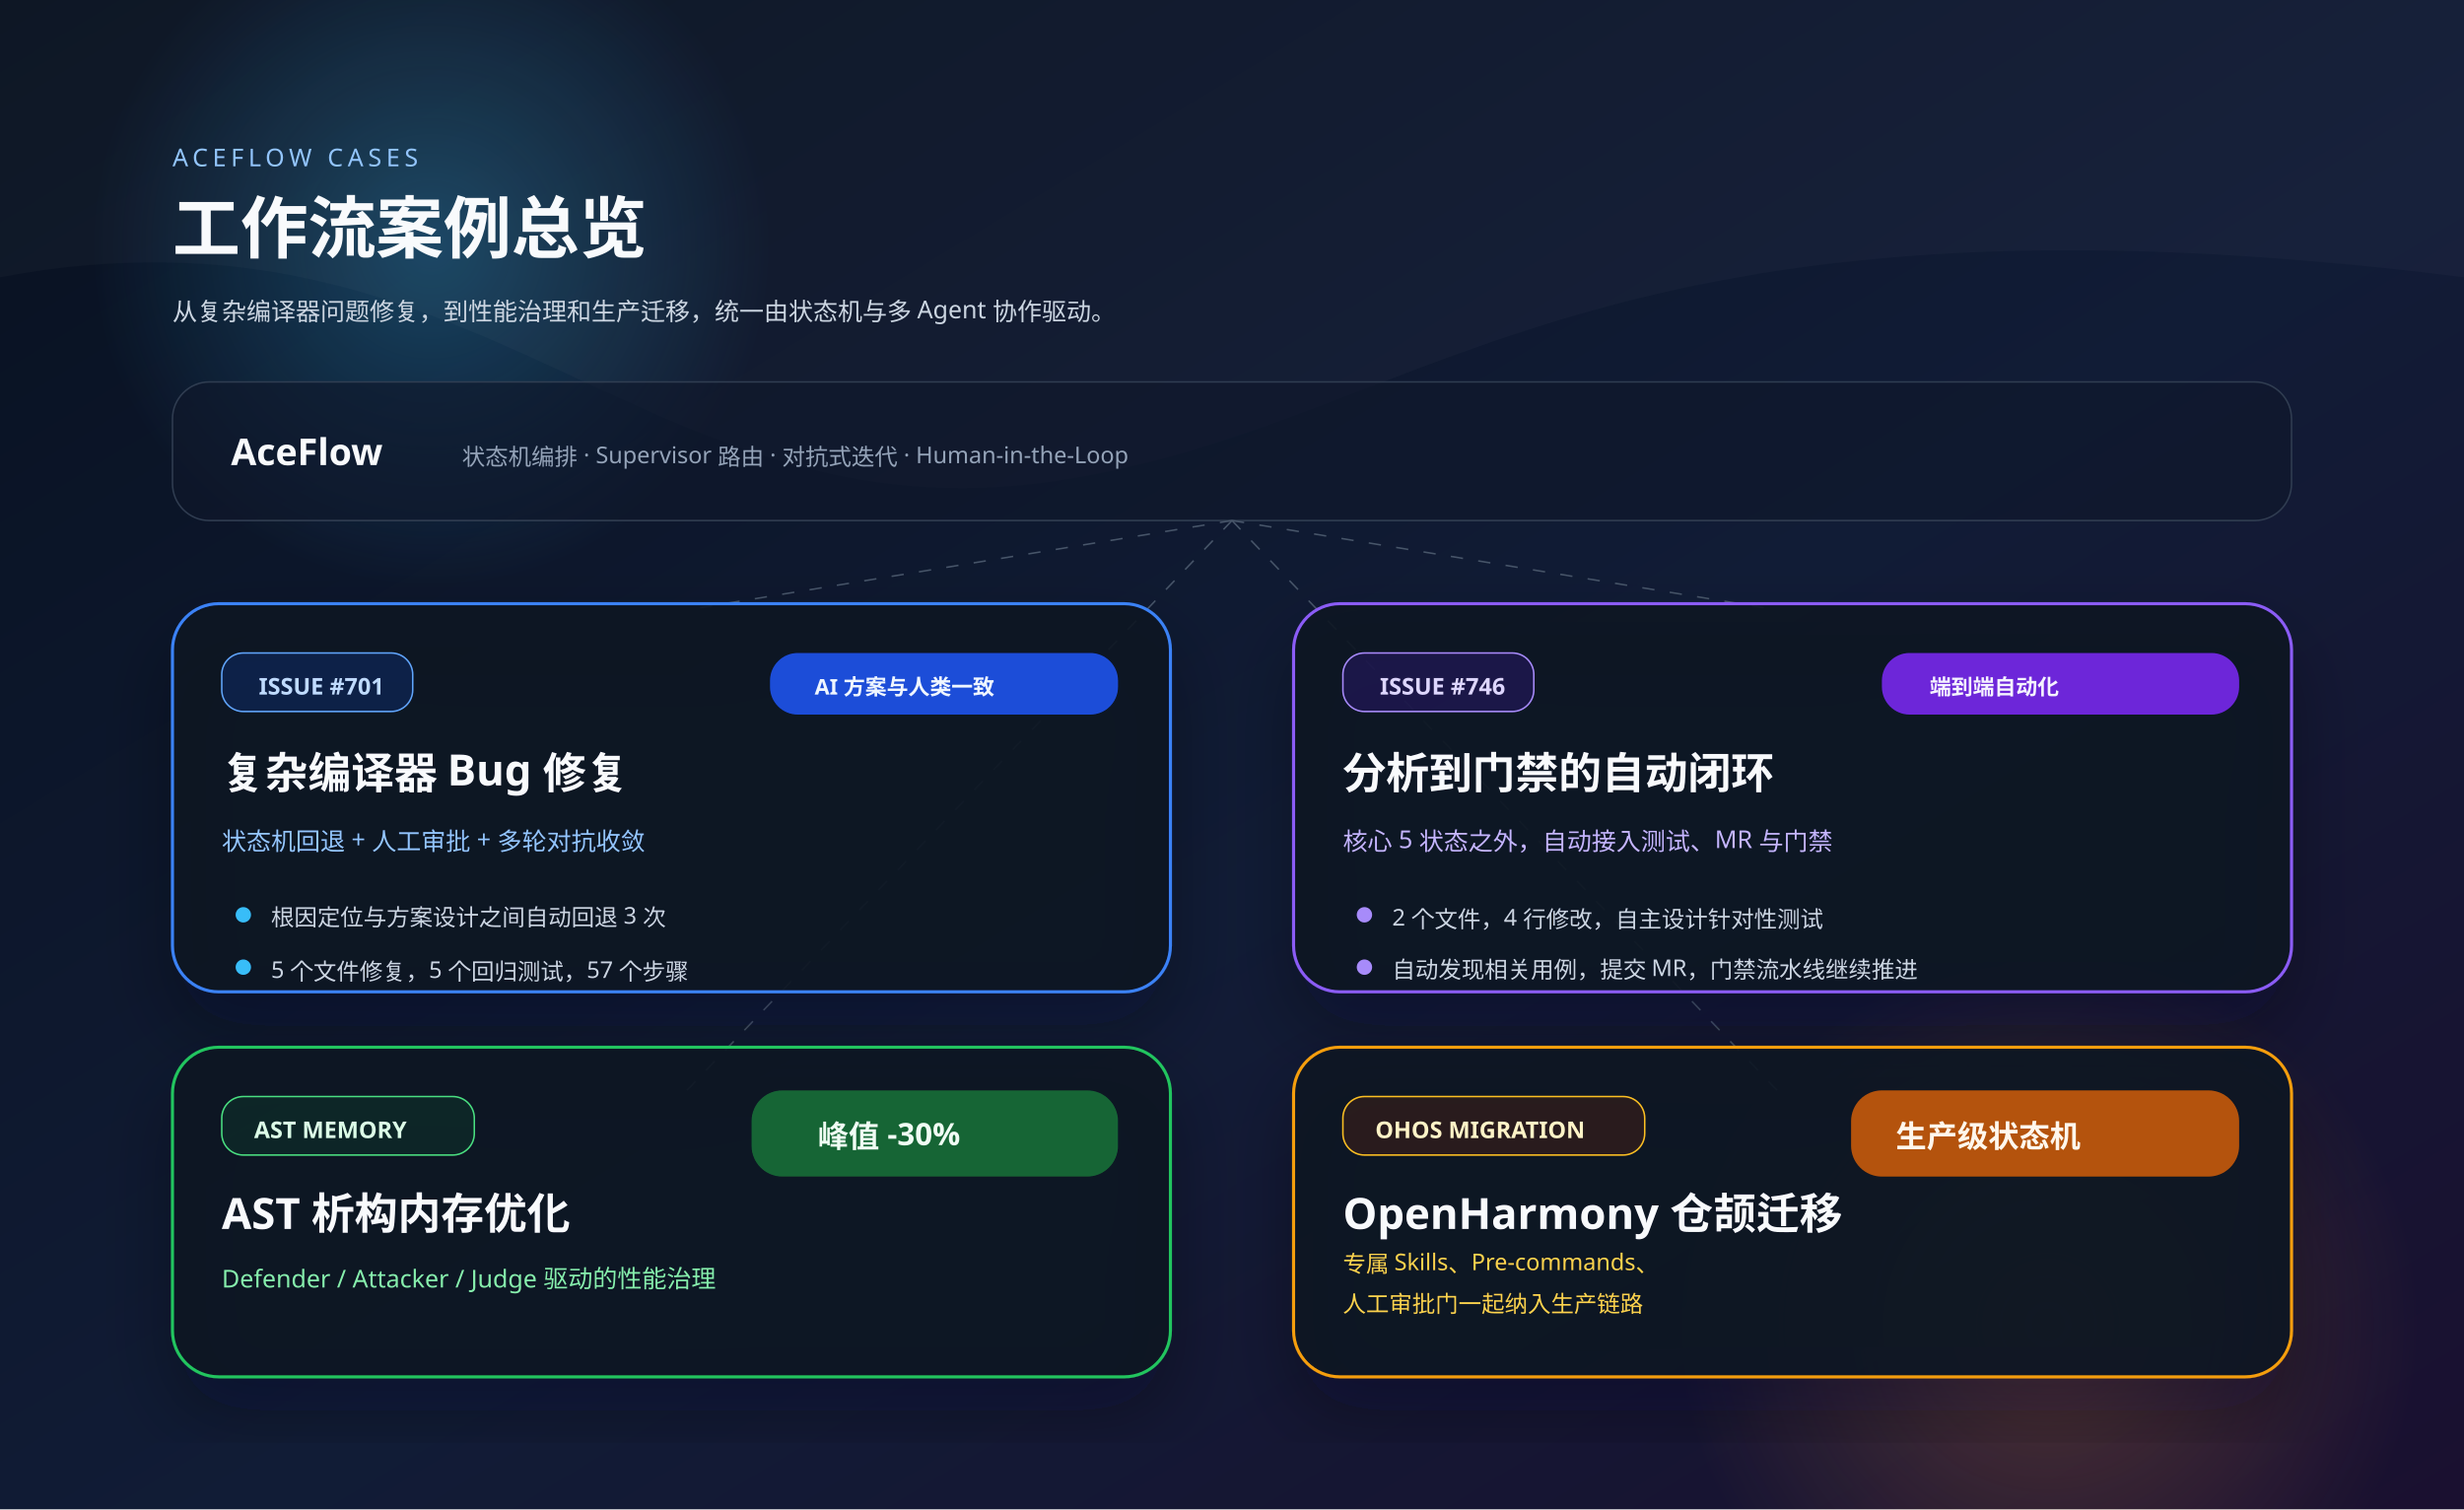
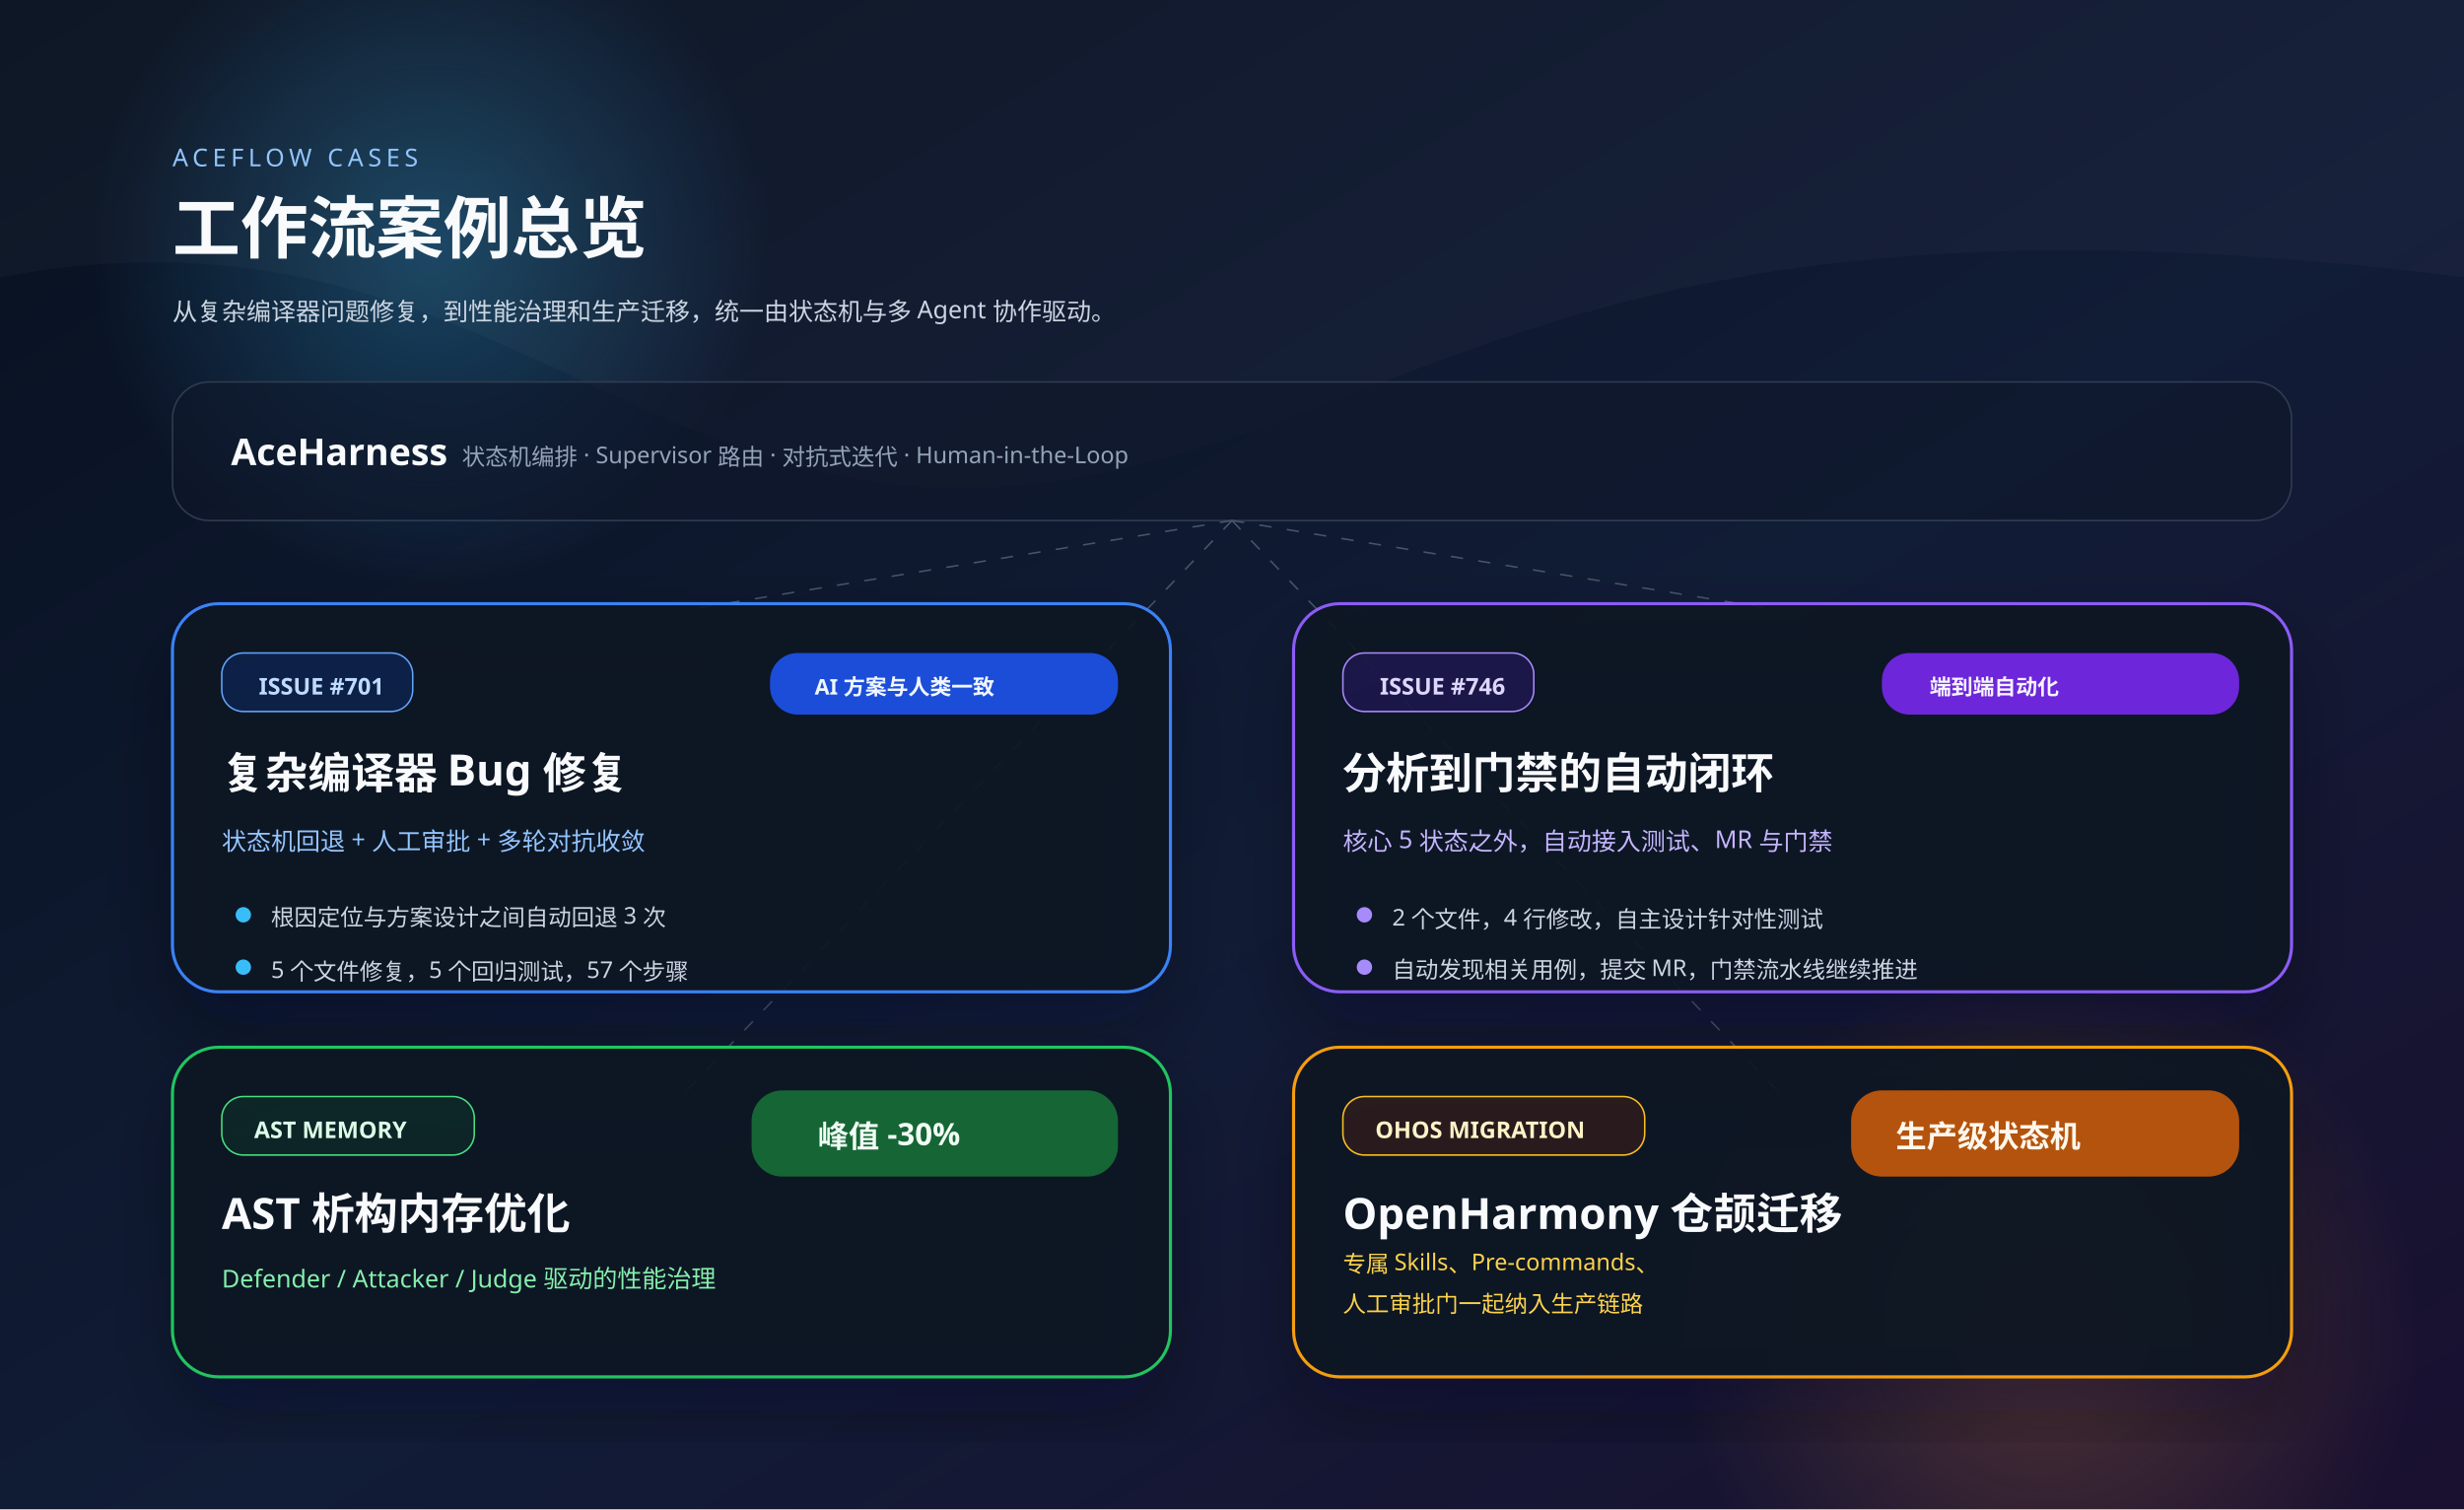
<svg xmlns="http://www.w3.org/2000/svg" viewBox="0 0 1600 980" role="img" aria-labelledby="title desc">
  <defs>
    <linearGradient id="bg" x1="0" y1="0" x2="1" y2="1">
      <stop offset="0%" stop-color="#081120" />
      <stop offset="55%" stop-color="#111c36" />
      <stop offset="100%" stop-color="#1a1030" />
    </linearGradient>
    <radialGradient id="glowBlue" cx="50%" cy="50%" r="50%">
      <stop offset="0%" stop-color="#38bdf8" stop-opacity="0.28" />
      <stop offset="100%" stop-color="#38bdf8" stop-opacity="0" />
    </radialGradient>
    <radialGradient id="glowOrange" cx="50%" cy="50%" r="50%">
      <stop offset="0%" stop-color="#fb923c" stop-opacity="0.24" />
      <stop offset="100%" stop-color="#fb923c" stop-opacity="0" />
    </radialGradient>
    <filter id="shadow" x="-20%" y="-20%" width="140%" height="140%">
      <feDropShadow dx="0" dy="24" stdDeviation="24" flood-color="#020617" flood-opacity="0.34" />
    </filter>
  </defs>
  <rect width="1600" height="980" fill="url(#bg)" />
  <circle cx="280" cy="160" r="220" fill="url(#glowBlue)" />
  <circle cx="1330" cy="860" r="240" fill="url(#glowOrange)" />
  <path d="M0 180C320 120 420 360 700 310C930 270 1040 110 1600 180V0H0Z" fill="#ffffff" fill-opacity="0.025" />
  <text x="112" y="108" fill="#93c5fd" font-size="16" font-family="Segoe UI, PingFang SC, Microsoft YaHei, sans-serif" letter-spacing="3">ACEFLOW CASES</text>
  <text x="112" y="164" fill="#f8fafc" font-size="44" font-weight="700" font-family="Segoe UI, PingFang SC, Microsoft YaHei, sans-serif">工作流案例总览</text>
  <text x="112" y="208" fill="#cbd5e1" font-size="16" font-family="Segoe UI, PingFang SC, Microsoft YaHei, sans-serif">从复杂编译器问题修复，到性能治理和生产迁移，统一由状态机与多 Agent 协作驱动。</text>
  <rect x="112" y="248" rx="24" ry="24" width="1376" height="90" fill="#0f172a" fill-opacity="0.62" stroke="#334155" stroke-opacity="0.9" />
-   <text x="150" y="302" fill="#f8fafc" font-size="24" font-weight="600" font-family="Segoe UI, PingFang SC, Microsoft YaHei, sans-serif">AceFlow</text>
+   <text x="150" y="302" fill="#f8fafc" font-size="24" font-weight="600" font-family="Segoe UI, PingFang SC, Microsoft YaHei, sans-serif">AceHarness</text>
  <text x="300" y="302" fill="#94a3b8" font-size="15" font-family="Segoe UI, PingFang SC, Microsoft YaHei, sans-serif">状态机编排 · Supervisor 路由 · 对抗式迭代 · Human-in-the-Loop</text>
  <line x1="800" y1="338" x2="446" y2="396" stroke="#475569" stroke-dasharray="8 10" />
  <line x1="800" y1="338" x2="1154" y2="396" stroke="#475569" stroke-dasharray="8 10" />
  <line x1="800" y1="338" x2="446" y2="708" stroke="#475569" stroke-dasharray="8 10" />
  <line x1="800" y1="338" x2="1154" y2="708" stroke="#475569" stroke-dasharray="8 10" />
  <g filter="url(#shadow)">
    <rect x="112" y="392" rx="30" ry="30" width="648" height="252" fill="#0b1223" fill-opacity="0.9" stroke="#3b82f6" stroke-width="2" />
    <rect x="144" y="424" rx="14" ry="14" width="124" height="38" fill="#2563eb" fill-opacity="0.18" stroke="#60a5fa" />
    <text x="168" y="451" fill="#bfdbfe" font-size="15" font-weight="700" font-family="Segoe UI, PingFang SC, Microsoft YaHei, sans-serif">ISSUE #701</text>
    <text x="144" y="512" fill="#f8fafc" font-size="28" font-weight="700" font-family="Segoe UI, PingFang SC, Microsoft YaHei, sans-serif">复杂编译器 Bug 修复</text>
    <text x="144" y="552" fill="#93c5fd" font-size="16" font-family="Segoe UI, PingFang SC, Microsoft YaHei, sans-serif">状态机回退 + 人工审批 + 多轮对抗收敛</text>
    <rect x="500" y="424" rx="18" ry="18" width="226" height="40" fill="#1d4ed8" />
    <text x="529" y="451" fill="#eff6ff" font-size="14" font-weight="700" font-family="Segoe UI, PingFang SC, Microsoft YaHei, sans-serif">AI 方案与人类一致</text>
    <circle cx="158" cy="594" r="5" fill="#38bdf8" />
    <text x="176" y="601" fill="#cbd5e1" font-size="15" font-family="Segoe UI, PingFang SC, Microsoft YaHei, sans-serif">根因定位与方案设计之间自动回退 3 次</text>
    <circle cx="158" cy="628" r="5" fill="#38bdf8" />
    <text x="176" y="635" fill="#cbd5e1" font-size="15" font-family="Segoe UI, PingFang SC, Microsoft YaHei, sans-serif">5 个文件修复，5 个回归测试，57 个步骤</text>
  </g>
  <g filter="url(#shadow)">
    <rect x="840" y="392" rx="30" ry="30" width="648" height="252" fill="#0b1223" fill-opacity="0.9" stroke="#8b5cf6" stroke-width="2" />
    <rect x="872" y="424" rx="14" ry="14" width="124" height="38" fill="#7c3aed" fill-opacity="0.18" stroke="#a78bfa" />
    <text x="896" y="451" fill="#ddd6fe" font-size="15" font-weight="700" font-family="Segoe UI, PingFang SC, Microsoft YaHei, sans-serif">ISSUE #746</text>
    <text x="872" y="512" fill="#f8fafc" font-size="28" font-weight="700" font-family="Segoe UI, PingFang SC, Microsoft YaHei, sans-serif">分析到门禁的自动闭环</text>
    <text x="872" y="552" fill="#c4b5fd" font-size="16" font-family="Segoe UI, PingFang SC, Microsoft YaHei, sans-serif">核心 5 状态之外，自动接入测试、MR 与门禁</text>
    <rect x="1222" y="424" rx="18" ry="18" width="232" height="40" fill="#6d28d9" />
    <text x="1253" y="451" fill="#f5f3ff" font-size="14" font-weight="700" font-family="Segoe UI, PingFang SC, Microsoft YaHei, sans-serif">端到端自动化</text>
    <circle cx="886" cy="594" r="5" fill="#a78bfa" />
    <text x="904" y="601" fill="#cbd5e1" font-size="15" font-family="Segoe UI, PingFang SC, Microsoft YaHei, sans-serif">2 个文件，4 行修改，自主设计针对性测试</text>
    <circle cx="886" cy="628" r="5" fill="#a78bfa" />
    <text x="904" y="635" fill="#cbd5e1" font-size="15" font-family="Segoe UI, PingFang SC, Microsoft YaHei, sans-serif">自动发现相关用例，提交 MR，门禁流水线继续推进</text>
  </g>
  <g filter="url(#shadow)">
    <rect x="112" y="680" rx="30" ry="30" width="648" height="214" fill="#0b1223" fill-opacity="0.9" stroke="#22c55e" stroke-width="2" />
    <rect x="144" y="712" rx="14" ry="14" width="164" height="38" fill="#15803d" fill-opacity="0.18" stroke="#4ade80" />
    <text x="165" y="739" fill="#dcfce7" font-size="15" font-weight="700" font-family="Segoe UI, PingFang SC, Microsoft YaHei, sans-serif">AST MEMORY</text>
    <rect x="488" y="708" rx="20" ry="20" width="238" height="56" fill="#166534" />
    <text x="531" y="745" fill="#f0fdf4" font-size="20" font-weight="700" font-family="Segoe UI, PingFang SC, Microsoft YaHei, sans-serif">峰值 -30%</text>
    <text x="144" y="798" fill="#f8fafc" font-size="28" font-weight="700" font-family="Segoe UI, PingFang SC, Microsoft YaHei, sans-serif">AST 析构内存优化</text>
    <text x="144" y="836" fill="#86efac" font-size="16" font-family="Segoe UI, PingFang SC, Microsoft YaHei, sans-serif">Defender / Attacker / Judge 驱动的性能治理</text>
  </g>
  <g filter="url(#shadow)">
    <rect x="840" y="680" rx="30" ry="30" width="648" height="214" fill="#0b1223" fill-opacity="0.9" stroke="#f59e0b" stroke-width="2" />
    <rect x="872" y="712" rx="14" ry="14" width="196" height="38" fill="#b45309" fill-opacity="0.18" stroke="#fbbf24" />
    <text x="893" y="739" fill="#fef3c7" font-size="15" font-weight="700" font-family="Segoe UI, PingFang SC, Microsoft YaHei, sans-serif">OHOS MIGRATION</text>
    <rect x="1202" y="708" rx="20" ry="20" width="252" height="56" fill="#b45309" />
    <text x="1231" y="745" fill="#fff7ed" font-size="20" font-weight="700" font-family="Segoe UI, PingFang SC, Microsoft YaHei, sans-serif">生产级状态机</text>
    <text x="872" y="798" fill="#f8fafc" font-size="28" font-weight="700" font-family="Segoe UI, PingFang SC, Microsoft YaHei, sans-serif">OpenHarmony 仓颉迁移</text>
    <text x="872" y="826" fill="#fcd34d" font-size="15" font-family="Segoe UI, PingFang SC, Microsoft YaHei, sans-serif">
      <tspan x="872" y="826">专属 Skills、Pre-commands、</tspan>
      <tspan x="872" dy="26">人工审批门一起纳入生产链路</tspan>
    </text>
  </g>
</svg>
